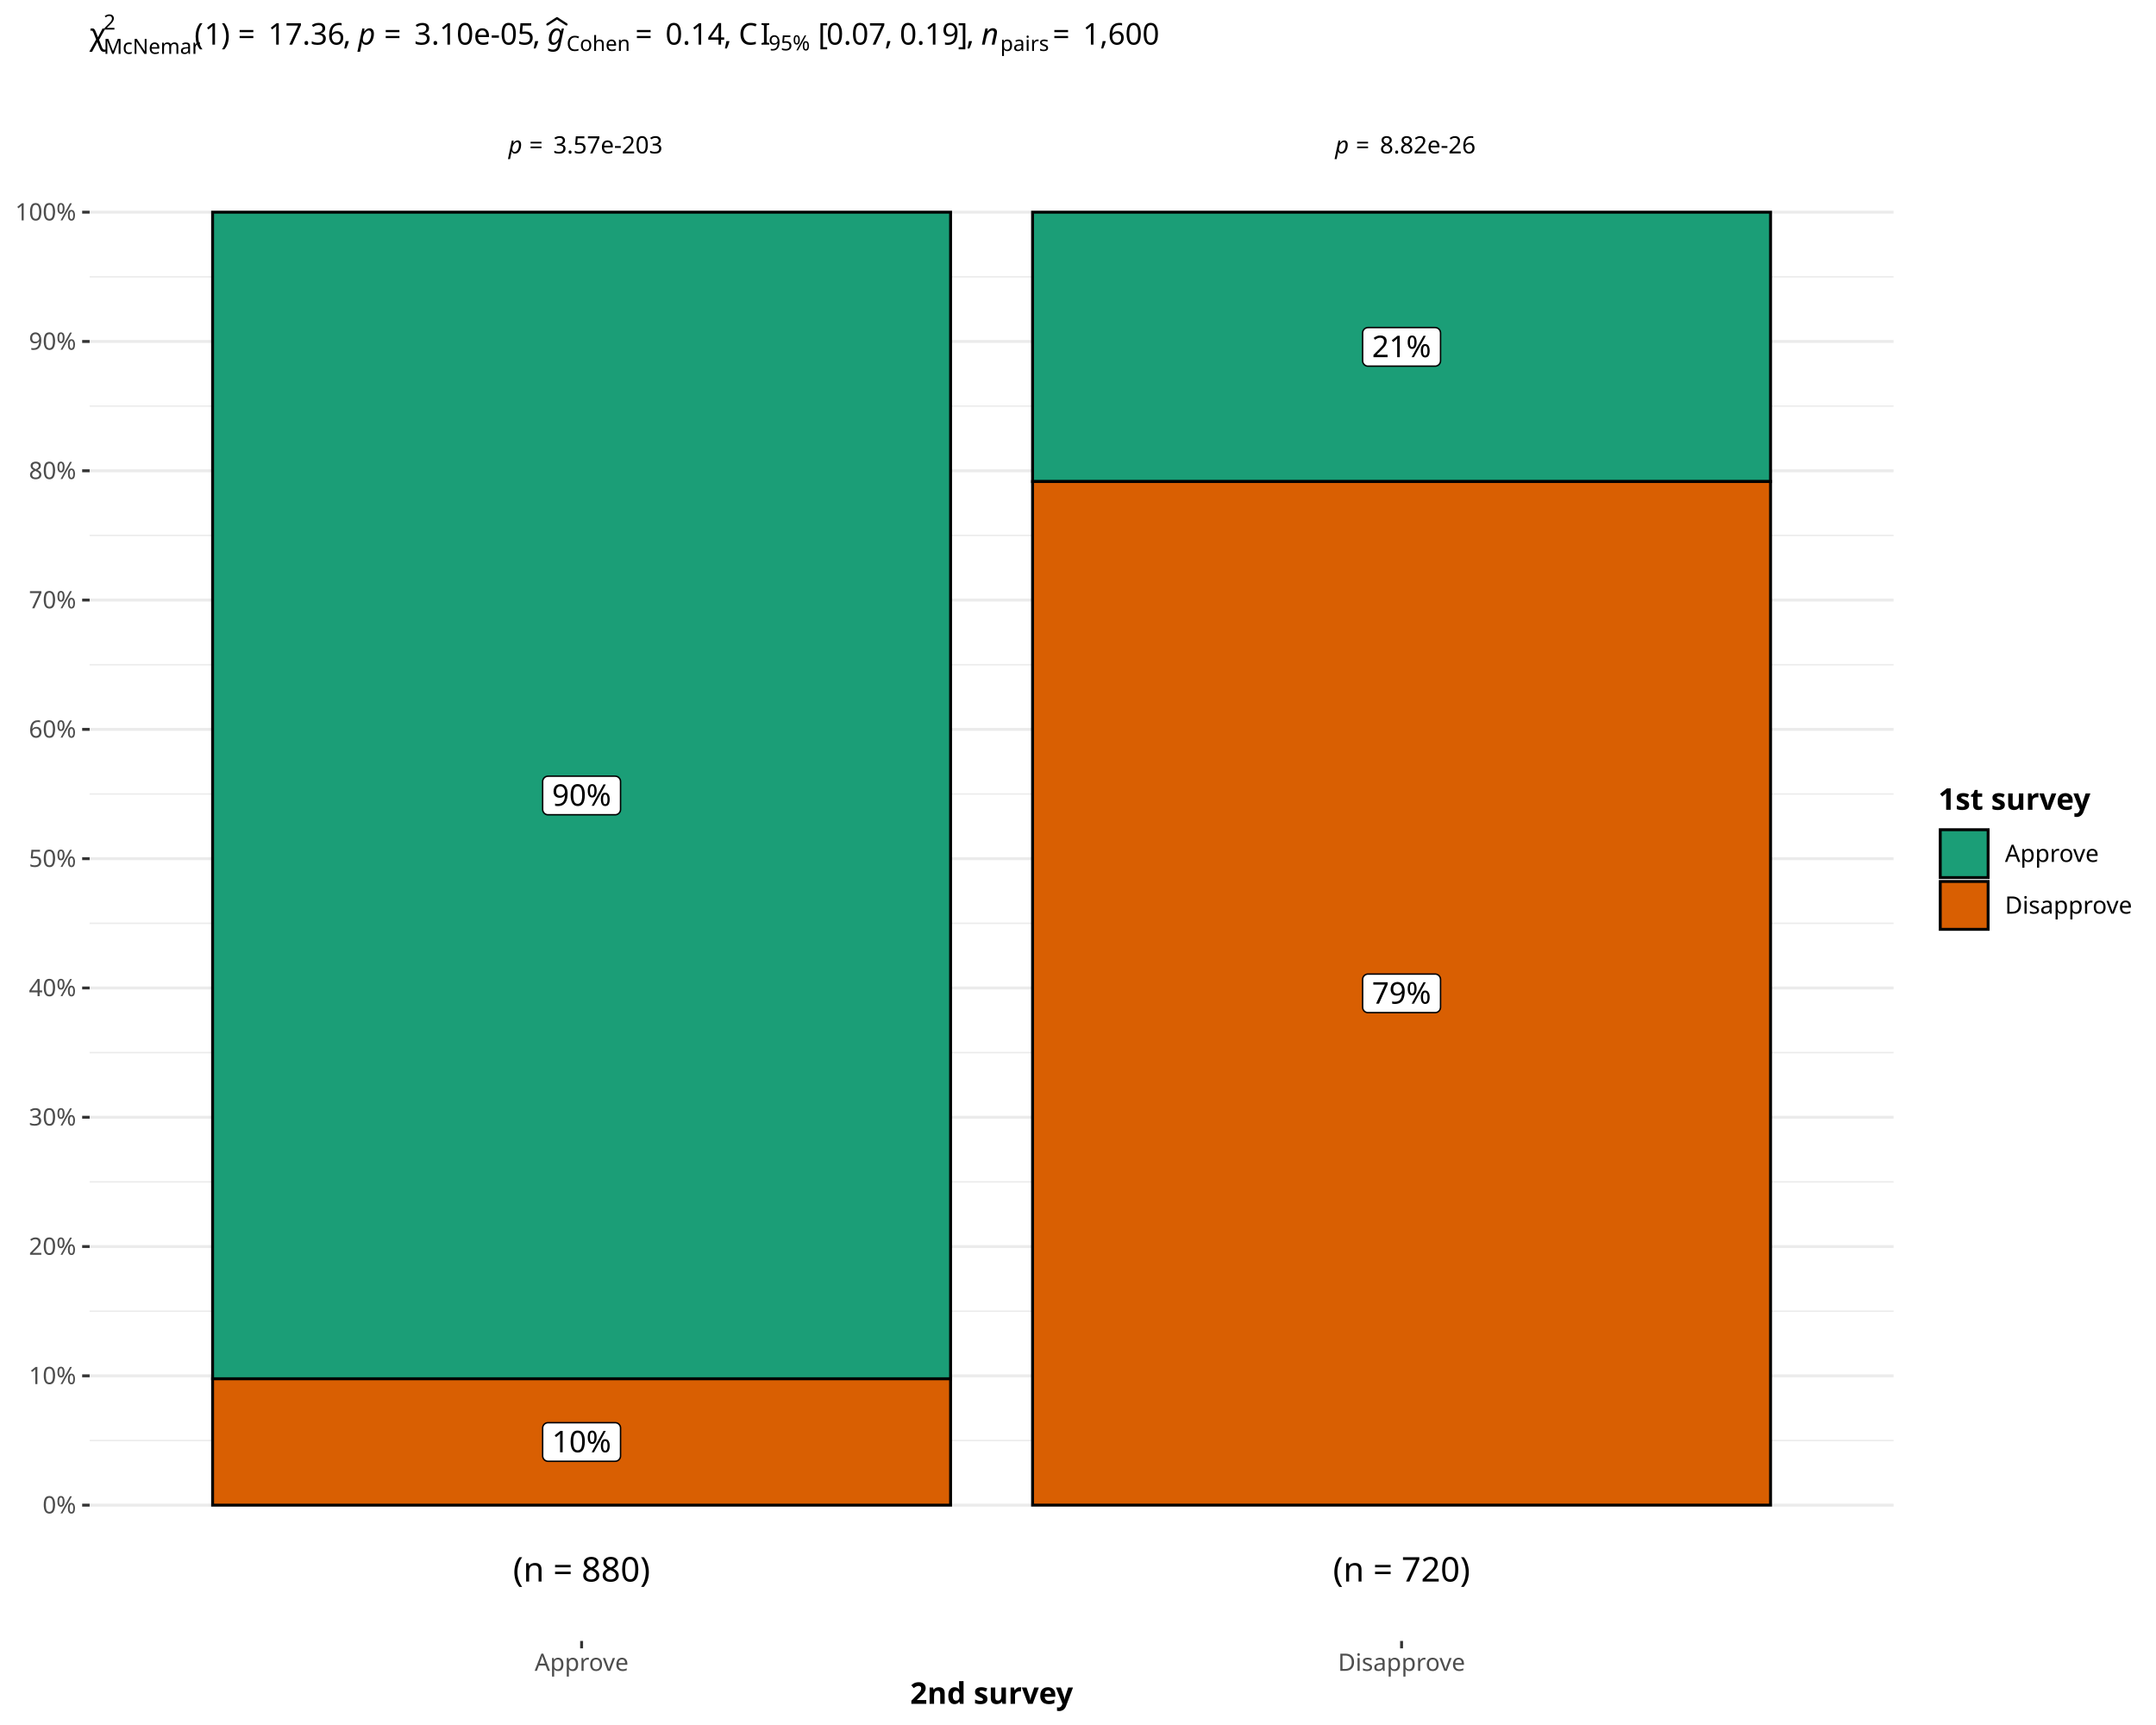
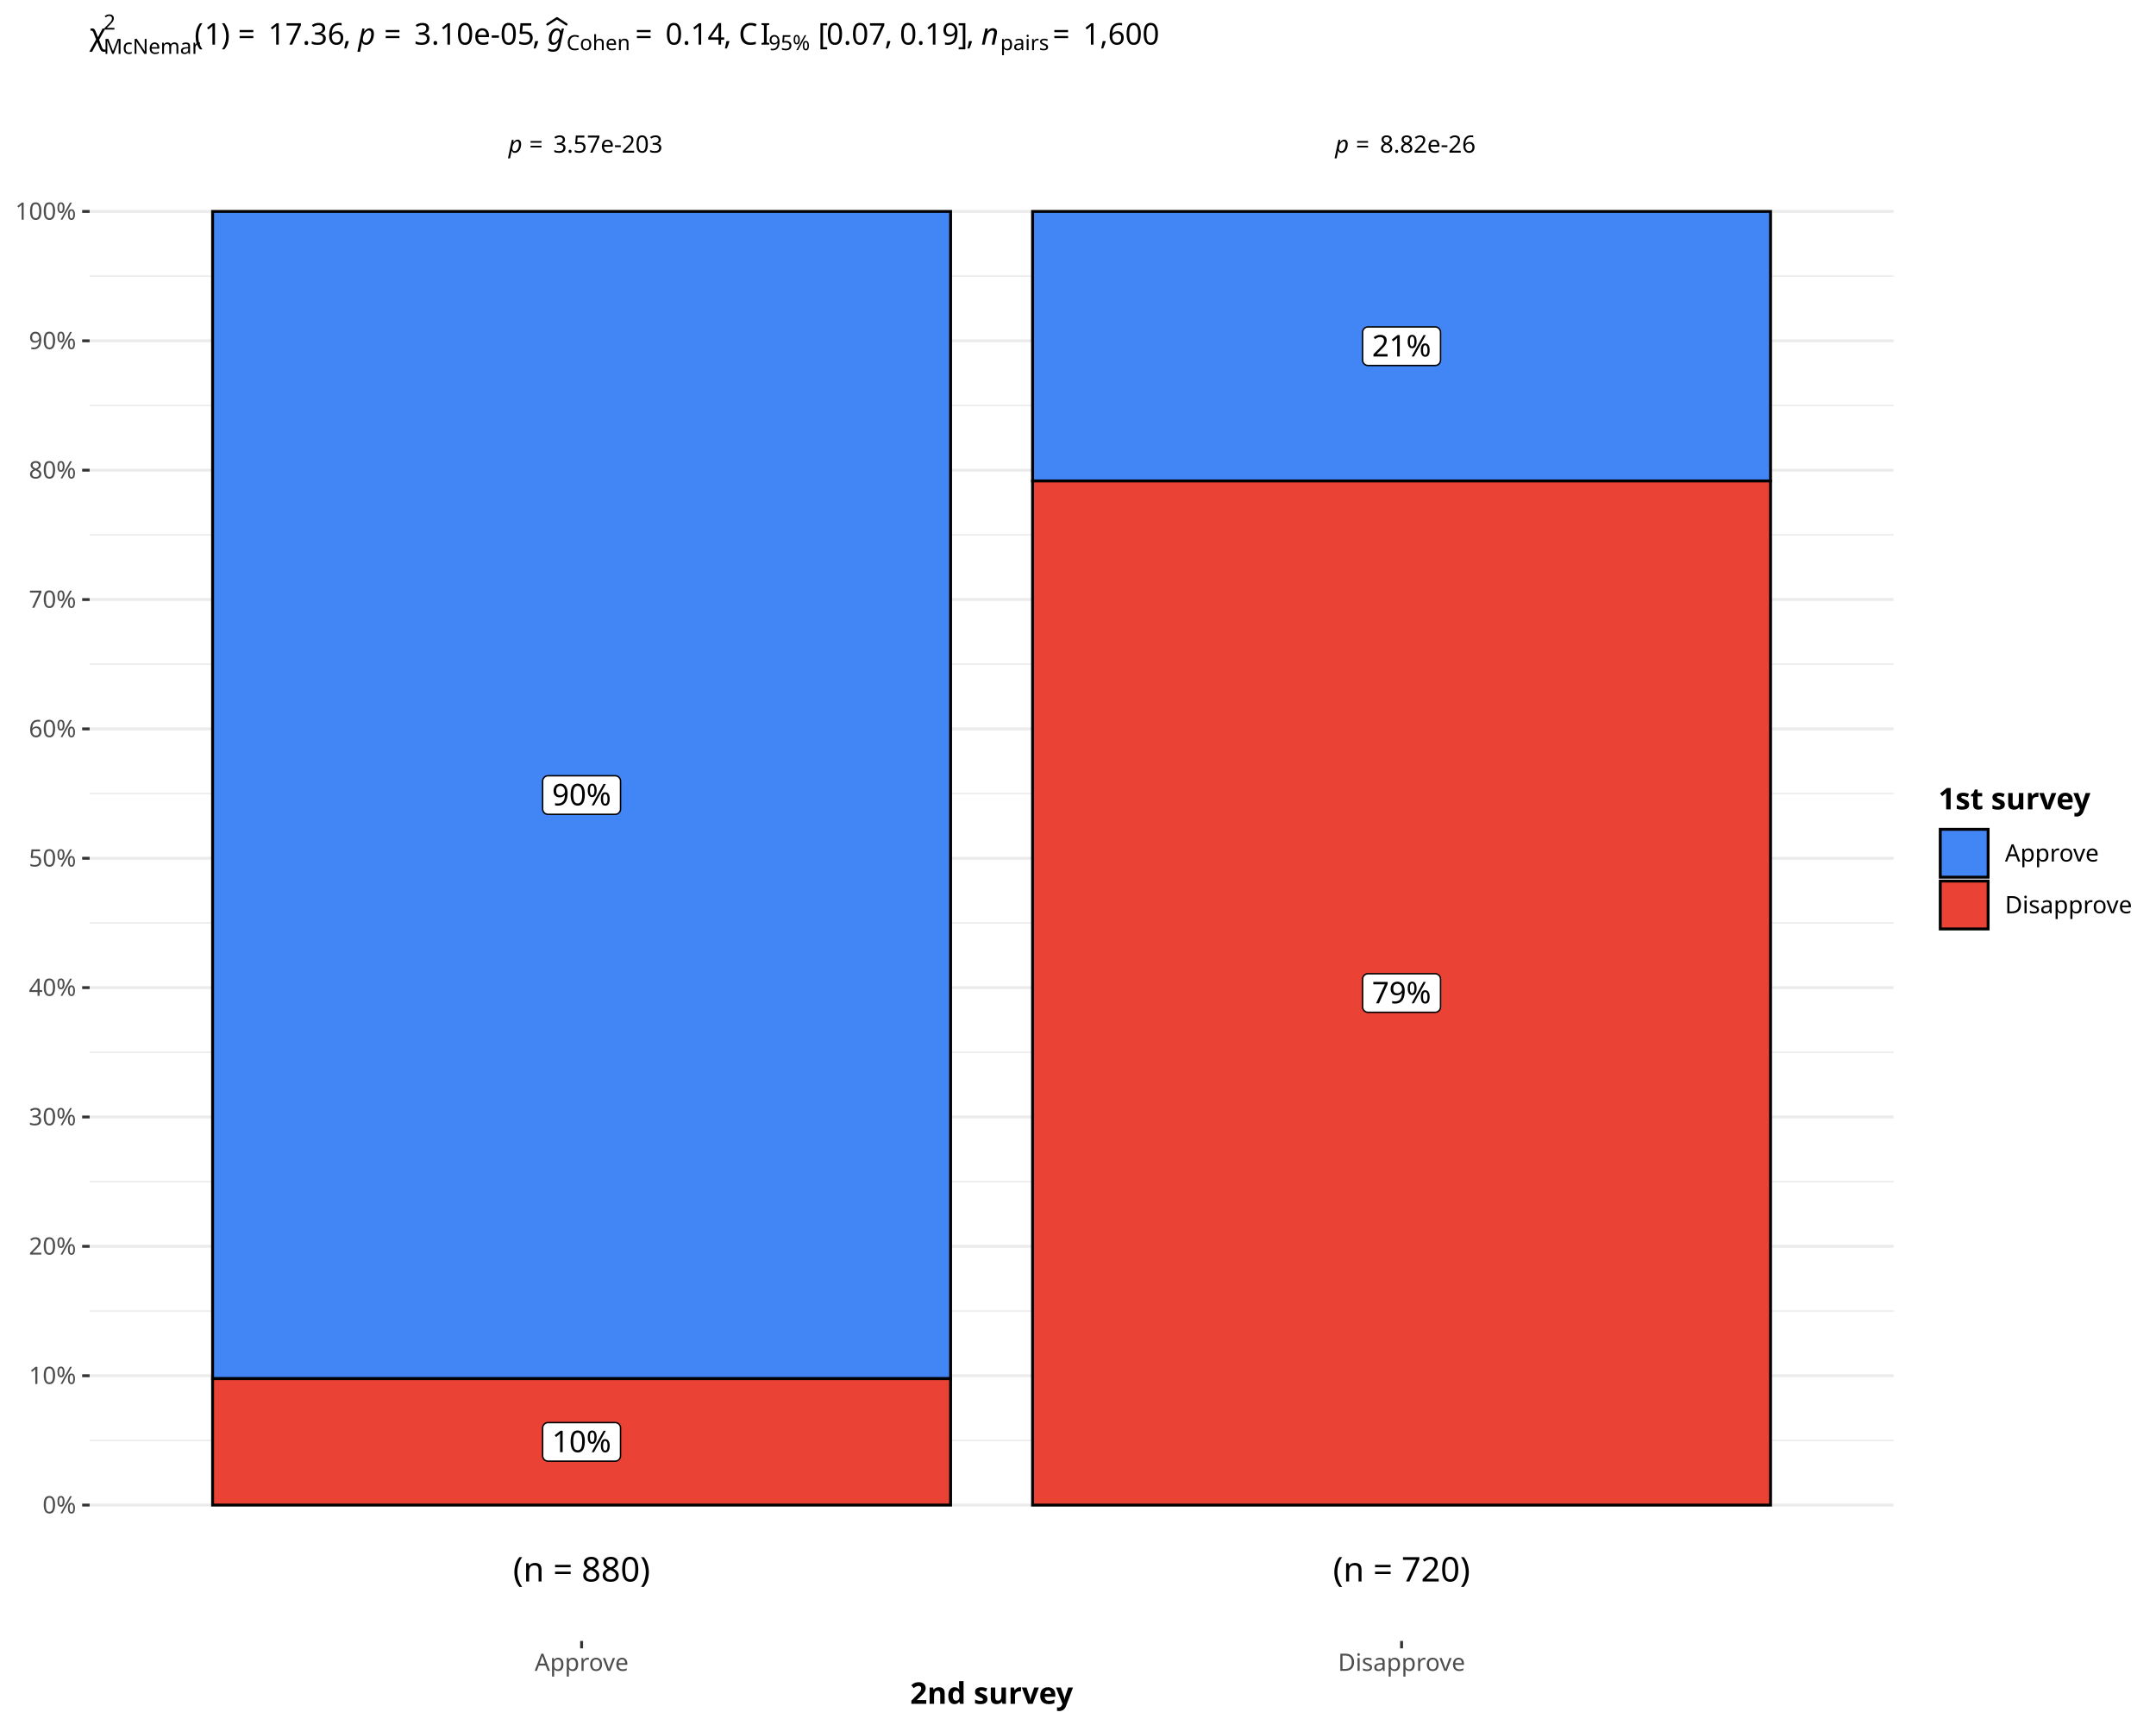
<svg xmlns="http://www.w3.org/2000/svg" class="svglite" data-engine-version="2.0" width="720.00pt" height="576.00pt" viewBox="0 0 720.00 576.00">
  <defs>
    <style type="text/css">
    .svglite line, .svglite polyline, .svglite polygon, .svglite path, .svglite rect, .svglite circle {
      fill: none;
      stroke: #000000;
      stroke-linecap: round;
      stroke-linejoin: round;
      stroke-miterlimit: 10.00;
    }
  </style>
  </defs>
  <rect width="100%" height="100%" style="stroke: none; fill: #FFFFFF;" />
  <defs>
    <clipPath id="cpMC4wMHw3MjAuMDB8MC4wMHw1NzYuMDA=">
      <rect x="0.00" y="0.00" width="720.00" height="576.00" />
    </clipPath>
  </defs>
  <g clip-path="url(#cpMC4wMHw3MjAuMDB8MC4wMHw1NzYuMDA=)">
    <rect x="0.00" y="0.00" width="720.00" height="576.00" style="stroke-width: 0.97; stroke: #FFFFFF; fill: #FFFFFF;" />
  </g>
  <defs>
-     <clipPath id="cpMjkuOTN8NjMyLjM2fDI1LjUyfDU0Ny45Mg==">
-       <rect x="29.93" y="25.52" width="602.43" height="522.40" />
+     <clipPath id="cpMjkuOTN8NjMyLjM2fDI1LjI1fDU0Ny45Mg==">
+       <rect x="29.93" y="25.25" width="602.43" height="522.67" />
    </clipPath>
  </defs>
-   <g clip-path="url(#cpMjkuOTN8NjMyLjM2fDI1LjUyfDU0Ny45Mg==)">
-     <rect x="29.93" y="25.52" width="602.43" height="522.40" style="stroke-width: 0.97; stroke: none; fill: #FFFFFF;" />
-     <polyline points="29.93,481.00 632.36,481.00 " style="stroke-width: 0.48; stroke: #EBEBEB; stroke-linecap: butt;" />
-     <polyline points="29.93,437.83 632.36,437.83 " style="stroke-width: 0.48; stroke: #EBEBEB; stroke-linecap: butt;" />
-     <polyline points="29.93,394.65 632.36,394.65 " style="stroke-width: 0.48; stroke: #EBEBEB; stroke-linecap: butt;" />
-     <polyline points="29.93,351.48 632.36,351.48 " style="stroke-width: 0.48; stroke: #EBEBEB; stroke-linecap: butt;" />
-     <polyline points="29.93,308.31 632.36,308.31 " style="stroke-width: 0.48; stroke: #EBEBEB; stroke-linecap: butt;" />
-     <polyline points="29.93,265.13 632.36,265.13 " style="stroke-width: 0.48; stroke: #EBEBEB; stroke-linecap: butt;" />
-     <polyline points="29.93,221.96 632.36,221.96 " style="stroke-width: 0.48; stroke: #EBEBEB; stroke-linecap: butt;" />
-     <polyline points="29.93,178.78 632.36,178.78 " style="stroke-width: 0.48; stroke: #EBEBEB; stroke-linecap: butt;" />
-     <polyline points="29.93,135.61 632.36,135.61 " style="stroke-width: 0.48; stroke: #EBEBEB; stroke-linecap: butt;" />
-     <polyline points="29.93,92.44 632.36,92.44 " style="stroke-width: 0.48; stroke: #EBEBEB; stroke-linecap: butt;" />
-     <polyline points="29.93,502.59 632.36,502.59 " style="stroke-width: 0.97; stroke: #EBEBEB; stroke-linecap: butt;" />
-     <polyline points="29.93,459.41 632.36,459.41 " style="stroke-width: 0.97; stroke: #EBEBEB; stroke-linecap: butt;" />
-     <polyline points="29.93,416.24 632.36,416.24 " style="stroke-width: 0.97; stroke: #EBEBEB; stroke-linecap: butt;" />
-     <polyline points="29.93,373.07 632.36,373.07 " style="stroke-width: 0.97; stroke: #EBEBEB; stroke-linecap: butt;" />
-     <polyline points="29.93,329.89 632.36,329.89 " style="stroke-width: 0.97; stroke: #EBEBEB; stroke-linecap: butt;" />
-     <polyline points="29.93,286.72 632.36,286.72 " style="stroke-width: 0.97; stroke: #EBEBEB; stroke-linecap: butt;" />
-     <polyline points="29.93,243.54 632.36,243.54 " style="stroke-width: 0.97; stroke: #EBEBEB; stroke-linecap: butt;" />
-     <polyline points="29.93,200.37 632.36,200.37 " style="stroke-width: 0.97; stroke: #EBEBEB; stroke-linecap: butt;" />
-     <polyline points="29.93,157.20 632.36,157.20 " style="stroke-width: 0.97; stroke: #EBEBEB; stroke-linecap: butt;" />
-     <polyline points="29.93,114.02 632.36,114.02 " style="stroke-width: 0.97; stroke: #EBEBEB; stroke-linecap: butt;" />
-     <polyline points="29.93,70.85 632.36,70.85 " style="stroke-width: 0.97; stroke: #EBEBEB; stroke-linecap: butt;" />
-     <rect x="71.00" y="70.85" width="246.45" height="389.55" style="stroke-width: 0.97; stroke-linecap: butt; stroke-linejoin: miter; fill: #1B9E77;" />
-     <rect x="71.00" y="460.40" width="246.45" height="42.19" style="stroke-width: 0.97; stroke-linecap: butt; stroke-linejoin: miter; fill: #D95F02;" />
-     <rect x="344.83" y="70.85" width="246.45" height="89.95" style="stroke-width: 0.97; stroke-linecap: butt; stroke-linejoin: miter; fill: #1B9E77;" />
-     <rect x="344.83" y="160.79" width="246.45" height="341.79" style="stroke-width: 0.97; stroke-linecap: butt; stroke-linejoin: miter; fill: #D95F02;" />
-     <polygon points="183.02,272.06 205.43,272.06 205.36,272.06 205.65,272.05 205.94,271.99 206.21,271.89 206.46,271.74 206.68,271.56 206.87,271.34 207.03,271.10 207.14,270.83 207.21,270.55 207.23,270.26 207.23,270.26 207.23,260.98 207.23,260.98 207.21,260.69 207.14,260.41 207.03,260.14 206.87,259.90 206.68,259.68 206.46,259.50 206.21,259.35 205.94,259.25 205.65,259.19 205.43,259.18 183.02,259.18 183.24,259.19 182.95,259.18 182.66,259.22 182.38,259.30 182.12,259.42 181.88,259.59 181.67,259.79 181.50,260.02 181.36,260.28 181.27,260.55 181.22,260.84 181.22,260.98 181.22,270.26 181.22,270.12 181.22,270.41 181.27,270.69 181.36,270.97 181.50,271.22 181.67,271.46 181.88,271.66 182.12,271.82 182.38,271.95 182.66,272.03 182.95,272.06 " style="stroke-width: 0.48; fill: #FFFFFF;" />
-     <text x="194.23" y="269.06" text-anchor="middle" style="font-size: 10.00px; font-family: sans;" textLength="20.02px" lengthAdjust="spacingAndGlyphs">90%</text>
-     <polygon points="183.02,487.93 205.43,487.93 205.36,487.93 205.65,487.92 205.94,487.86 206.21,487.76 206.46,487.61 206.68,487.43 206.87,487.21 207.03,486.97 207.14,486.70 207.21,486.42 207.23,486.13 207.23,486.13 207.23,476.85 207.23,476.85 207.21,476.56 207.14,476.28 207.03,476.01 206.87,475.77 206.68,475.55 206.46,475.37 206.21,475.22 205.94,475.12 205.65,475.06 205.43,475.05 183.02,475.05 183.24,475.06 182.95,475.05 182.66,475.09 182.38,475.17 182.12,475.29 181.88,475.46 181.67,475.66 181.50,475.89 181.36,476.14 181.27,476.42 181.22,476.71 181.22,476.85 181.22,486.13 181.22,485.99 181.22,486.28 181.27,486.56 181.36,486.84 181.50,487.09 181.67,487.33 181.88,487.53 182.12,487.69 182.38,487.82 182.66,487.90 182.95,487.93 " style="stroke-width: 0.48; fill: #FFFFFF;" />
-     <text x="194.23" y="484.93" text-anchor="middle" style="font-size: 10.00px; font-family: sans;" textLength="20.02px" lengthAdjust="spacingAndGlyphs">10%</text>
-     <polygon points="456.85,122.26 479.27,122.26 479.19,122.26 479.48,122.25 479.77,122.19 480.04,122.09 480.29,121.94 480.51,121.76 480.71,121.54 480.86,121.30 480.97,121.03 481.04,120.75 481.07,120.46 481.07,120.46 481.07,111.18 481.07,111.18 481.04,110.89 480.97,110.61 480.86,110.34 480.71,110.10 480.51,109.88 480.29,109.70 480.04,109.55 479.77,109.45 479.48,109.39 479.27,109.38 456.85,109.38 457.07,109.39 456.78,109.38 456.49,109.42 456.21,109.50 455.95,109.62 455.71,109.79 455.50,109.99 455.33,110.22 455.19,110.47 455.10,110.75 455.06,111.04 455.05,111.18 455.05,120.46 455.06,120.32 455.06,120.61 455.10,120.89 455.19,121.17 455.33,121.42 455.50,121.66 455.71,121.86 455.95,122.02 456.21,122.15 456.49,122.23 456.78,122.26 " style="stroke-width: 0.48; fill: #FFFFFF;" />
-     <text x="468.06" y="119.26" text-anchor="middle" style="font-size: 10.00px; font-family: sans;" textLength="20.02px" lengthAdjust="spacingAndGlyphs">21%</text>
-     <polygon points="456.85,338.13 479.27,338.13 479.19,338.13 479.48,338.12 479.77,338.06 480.04,337.96 480.29,337.81 480.51,337.63 480.71,337.41 480.86,337.17 480.97,336.90 481.04,336.62 481.07,336.33 481.07,336.33 481.07,327.05 481.07,327.05 481.04,326.76 480.97,326.48 480.86,326.21 480.71,325.97 480.51,325.75 480.29,325.57 480.04,325.42 479.77,325.32 479.48,325.26 479.27,325.25 456.85,325.25 457.07,325.26 456.78,325.25 456.49,325.29 456.21,325.37 455.95,325.49 455.71,325.66 455.50,325.86 455.33,326.09 455.19,326.34 455.10,326.62 455.06,326.91 455.05,327.05 455.05,336.33 455.06,336.19 455.06,336.48 455.10,336.76 455.19,337.04 455.33,337.29 455.50,337.53 455.71,337.73 455.95,337.89 456.21,338.01 456.49,338.10 456.78,338.13 " style="stroke-width: 0.48; fill: #FFFFFF;" />
-     <text x="468.06" y="335.13" text-anchor="middle" style="font-size: 10.00px; font-family: sans;" textLength="20.02px" lengthAdjust="spacingAndGlyphs">79%</text>
-     <text x="443.86" y="51.22" style="font-size: 7.97px; font-family: sans;" textLength="1.99px" lengthAdjust="spacingAndGlyphs"> </text>
-     <text x="445.86" y="51.22" style="font-size: 7.97px; font-style: italic; font-family: sans;" textLength="4.43px" lengthAdjust="spacingAndGlyphs">p</text>
-     <text x="452.77" y="51.22" style="font-size: 7.97px; font-family: sans;" textLength="6.19px" lengthAdjust="spacingAndGlyphs">=</text>
-     <text x="460.80" y="51.22" style="font-size: 7.97px; font-family: sans;" textLength="31.45px" lengthAdjust="spacingAndGlyphs">8.82e-26</text>
-     <text x="167.81" y="51.22" style="font-size: 7.97px; font-family: sans;" textLength="1.99px" lengthAdjust="spacingAndGlyphs"> </text>
-     <text x="169.81" y="51.22" style="font-size: 7.97px; font-style: italic; font-family: sans;" textLength="4.43px" lengthAdjust="spacingAndGlyphs">p</text>
-     <text x="176.73" y="51.22" style="font-size: 7.97px; font-family: sans;" textLength="6.19px" lengthAdjust="spacingAndGlyphs">=</text>
-     <text x="184.75" y="51.22" style="font-size: 7.97px; font-family: sans;" textLength="35.88px" lengthAdjust="spacingAndGlyphs">3.57e-203</text>
-     <text x="468.06" y="528.09" text-anchor="middle" style="font-size: 11.38px; font-family: sans;" textLength="45.87px" lengthAdjust="spacingAndGlyphs">(n = 720)</text>
-     <text x="194.23" y="528.09" text-anchor="middle" style="font-size: 11.38px; font-family: sans;" textLength="45.87px" lengthAdjust="spacingAndGlyphs">(n = 880)</text>
+   <g clip-path="url(#cpMjkuOTN8NjMyLjM2fDI1LjI1fDU0Ny45Mg==)">
+     <rect x="29.93" y="25.25" width="602.43" height="522.67" style="stroke-width: 0.97; stroke: none; fill: #FFFFFF;" />
+     <polyline points="29.93,480.97 632.36,480.97 " style="stroke-width: 0.48; stroke: #EBEBEB; stroke-linecap: butt;" />
+     <polyline points="29.93,437.77 632.36,437.77 " style="stroke-width: 0.48; stroke: #EBEBEB; stroke-linecap: butt;" />
+     <polyline points="29.93,394.58 632.36,394.58 " style="stroke-width: 0.48; stroke: #EBEBEB; stroke-linecap: butt;" />
+     <polyline points="29.93,351.38 632.36,351.38 " style="stroke-width: 0.48; stroke: #EBEBEB; stroke-linecap: butt;" />
+     <polyline points="29.93,308.18 632.36,308.18 " style="stroke-width: 0.48; stroke: #EBEBEB; stroke-linecap: butt;" />
+     <polyline points="29.93,264.99 632.36,264.99 " style="stroke-width: 0.48; stroke: #EBEBEB; stroke-linecap: butt;" />
+     <polyline points="29.93,221.79 632.36,221.79 " style="stroke-width: 0.48; stroke: #EBEBEB; stroke-linecap: butt;" />
+     <polyline points="29.93,178.60 632.36,178.60 " style="stroke-width: 0.48; stroke: #EBEBEB; stroke-linecap: butt;" />
+     <polyline points="29.93,135.40 632.36,135.40 " style="stroke-width: 0.48; stroke: #EBEBEB; stroke-linecap: butt;" />
+     <polyline points="29.93,92.21 632.36,92.21 " style="stroke-width: 0.48; stroke: #EBEBEB; stroke-linecap: butt;" />
+     <polyline points="29.93,502.56 632.36,502.56 " style="stroke-width: 0.97; stroke: #EBEBEB; stroke-linecap: butt;" />
+     <polyline points="29.93,459.37 632.36,459.37 " style="stroke-width: 0.97; stroke: #EBEBEB; stroke-linecap: butt;" />
+     <polyline points="29.93,416.17 632.36,416.17 " style="stroke-width: 0.97; stroke: #EBEBEB; stroke-linecap: butt;" />
+     <polyline points="29.93,372.98 632.36,372.98 " style="stroke-width: 0.97; stroke: #EBEBEB; stroke-linecap: butt;" />
+     <polyline points="29.93,329.78 632.36,329.78 " style="stroke-width: 0.97; stroke: #EBEBEB; stroke-linecap: butt;" />
+     <polyline points="29.93,286.59 632.36,286.59 " style="stroke-width: 0.97; stroke: #EBEBEB; stroke-linecap: butt;" />
+     <polyline points="29.93,243.39 632.36,243.39 " style="stroke-width: 0.97; stroke: #EBEBEB; stroke-linecap: butt;" />
+     <polyline points="29.93,200.20 632.36,200.20 " style="stroke-width: 0.97; stroke: #EBEBEB; stroke-linecap: butt;" />
+     <polyline points="29.93,157.00 632.36,157.00 " style="stroke-width: 0.97; stroke: #EBEBEB; stroke-linecap: butt;" />
+     <polyline points="29.93,113.80 632.36,113.80 " style="stroke-width: 0.97; stroke: #EBEBEB; stroke-linecap: butt;" />
+     <polyline points="29.93,70.61 632.36,70.61 " style="stroke-width: 0.97; stroke: #EBEBEB; stroke-linecap: butt;" />
+     <rect x="71.00" y="70.61" width="246.45" height="389.74" style="stroke-width: 0.97; stroke-linecap: butt; stroke-linejoin: miter; fill: #4285F4;" />
+     <rect x="71.00" y="460.35" width="246.45" height="42.21" style="stroke-width: 0.97; stroke-linecap: butt; stroke-linejoin: miter; fill: #EA4335;" />
+     <rect x="344.83" y="70.61" width="246.45" height="89.99" style="stroke-width: 0.97; stroke-linecap: butt; stroke-linejoin: miter; fill: #4285F4;" />
+     <rect x="344.83" y="160.60" width="246.45" height="341.97" style="stroke-width: 0.97; stroke-linecap: butt; stroke-linejoin: miter; fill: #EA4335;" />
+     <polygon points="183.02,271.92 205.43,271.92 205.36,271.92 205.65,271.91 205.94,271.85 206.21,271.75 206.46,271.60 206.68,271.42 206.87,271.20 207.03,270.96 207.14,270.69 207.21,270.41 207.23,270.12 207.23,270.12 207.23,260.84 207.23,260.84 207.21,260.55 207.14,260.27 207.03,260.00 206.87,259.76 206.68,259.54 206.46,259.36 206.21,259.21 205.94,259.11 205.65,259.05 205.43,259.04 183.02,259.04 183.24,259.05 182.95,259.04 182.66,259.07 182.38,259.16 182.12,259.28 181.88,259.44 181.67,259.64 181.50,259.88 181.36,260.13 181.27,260.41 181.22,260.69 181.22,260.84 181.22,270.12 181.22,269.98 181.22,270.27 181.27,270.55 181.36,270.83 181.50,271.08 181.67,271.31 181.88,271.51 182.12,271.68 182.38,271.80 182.66,271.88 182.95,271.92 " style="stroke-width: 0.48; fill: #FFFFFF;" />
+     <text x="194.23" y="268.92" text-anchor="middle" style="font-size: 10.00px; font-family: sans;" textLength="20.02px" lengthAdjust="spacingAndGlyphs">90%</text>
+     <polygon points="183.02,487.90 205.43,487.90 205.36,487.90 205.65,487.89 205.94,487.83 206.21,487.73 206.46,487.58 206.68,487.40 206.87,487.18 207.03,486.94 207.14,486.67 207.21,486.39 207.23,486.10 207.23,486.10 207.23,476.82 207.23,476.82 207.21,476.53 207.14,476.25 207.03,475.98 206.87,475.74 206.68,475.52 206.46,475.34 206.21,475.19 205.94,475.09 205.65,475.03 205.43,475.02 183.02,475.02 183.24,475.03 182.95,475.02 182.66,475.05 182.38,475.13 182.12,475.26 181.88,475.42 181.67,475.62 181.50,475.85 181.36,476.11 181.27,476.39 181.22,476.67 181.22,476.82 181.22,486.10 181.22,485.95 181.22,486.24 181.27,486.53 181.36,486.80 181.50,487.06 181.67,487.29 181.88,487.49 182.12,487.66 182.38,487.78 182.66,487.86 182.95,487.90 " style="stroke-width: 0.48; fill: #FFFFFF;" />
+     <text x="194.23" y="484.90" text-anchor="middle" style="font-size: 10.00px; font-family: sans;" textLength="20.02px" lengthAdjust="spacingAndGlyphs">10%</text>
+     <polygon points="456.85,122.04 479.27,122.04 479.19,122.04 479.48,122.03 479.77,121.97 480.04,121.87 480.29,121.73 480.51,121.54 480.71,121.33 480.86,121.08 480.97,120.81 481.04,120.53 481.07,120.24 481.07,120.24 481.07,110.96 481.07,110.96 481.04,110.67 480.97,110.39 480.86,110.13 480.71,109.88 480.51,109.66 480.29,109.48 480.04,109.34 479.77,109.23 479.48,109.18 479.27,109.16 456.85,109.16 457.07,109.18 456.78,109.16 456.49,109.20 456.21,109.28 455.95,109.40 455.71,109.57 455.50,109.77 455.33,110.00 455.19,110.26 455.10,110.53 455.06,110.82 455.05,110.96 455.05,120.24 455.06,120.10 455.06,120.39 455.10,120.68 455.19,120.95 455.33,121.21 455.50,121.44 455.71,121.64 455.95,121.80 456.21,121.93 456.49,122.01 456.78,122.04 " style="stroke-width: 0.48; fill: #FFFFFF;" />
+     <text x="468.06" y="119.04" text-anchor="middle" style="font-size: 10.00px; font-family: sans;" textLength="20.02px" lengthAdjust="spacingAndGlyphs">21%</text>
+     <polygon points="456.85,338.02 479.27,338.02 479.19,338.02 479.48,338.01 479.77,337.95 480.04,337.85 480.29,337.70 480.51,337.52 480.71,337.30 480.86,337.06 480.97,336.79 481.04,336.51 481.07,336.22 481.07,336.22 481.07,326.94 481.07,326.94 481.04,326.65 480.97,326.37 480.86,326.10 480.71,325.86 480.51,325.64 480.29,325.46 480.04,325.31 479.77,325.21 479.48,325.15 479.27,325.14 456.85,325.14 457.07,325.15 456.78,325.14 456.49,325.18 456.21,325.26 455.95,325.38 455.71,325.55 455.50,325.75 455.33,325.98 455.19,326.24 455.10,326.51 455.06,326.80 455.05,326.94 455.05,336.22 455.06,336.08 455.06,336.37 455.10,336.65 455.19,336.93 455.33,337.18 455.50,337.42 455.71,337.62 455.95,337.78 456.21,337.91 456.49,337.99 456.78,338.02 " style="stroke-width: 0.48; fill: #FFFFFF;" />
+     <text x="468.06" y="335.02" text-anchor="middle" style="font-size: 10.00px; font-family: sans;" textLength="20.02px" lengthAdjust="spacingAndGlyphs">79%</text>
+     <text x="443.86" y="50.97" style="font-size: 7.97px; font-family: sans;" textLength="1.99px" lengthAdjust="spacingAndGlyphs"> </text>
+     <text x="445.86" y="50.97" style="font-size: 7.97px; font-style: italic; font-family: sans;" textLength="4.43px" lengthAdjust="spacingAndGlyphs">p</text>
+     <text x="452.77" y="50.97" style="font-size: 7.97px; font-family: sans;" textLength="6.19px" lengthAdjust="spacingAndGlyphs">=</text>
+     <text x="460.80" y="50.97" style="font-size: 7.97px; font-family: sans;" textLength="31.45px" lengthAdjust="spacingAndGlyphs">8.82e-26</text>
+     <text x="167.81" y="50.97" style="font-size: 7.97px; font-family: sans;" textLength="1.99px" lengthAdjust="spacingAndGlyphs"> </text>
+     <text x="169.81" y="50.97" style="font-size: 7.97px; font-style: italic; font-family: sans;" textLength="4.43px" lengthAdjust="spacingAndGlyphs">p</text>
+     <text x="176.73" y="50.97" style="font-size: 7.97px; font-family: sans;" textLength="6.19px" lengthAdjust="spacingAndGlyphs">=</text>
+     <text x="184.75" y="50.97" style="font-size: 7.97px; font-family: sans;" textLength="35.88px" lengthAdjust="spacingAndGlyphs">3.57e-203</text>
+     <text x="468.06" y="528.08" text-anchor="middle" style="font-size: 11.38px; font-family: sans;" textLength="45.87px" lengthAdjust="spacingAndGlyphs">(n = 720)</text>
+     <text x="194.23" y="528.08" text-anchor="middle" style="font-size: 11.38px; font-family: sans;" textLength="45.87px" lengthAdjust="spacingAndGlyphs">(n = 880)</text>
  </g>
  <g clip-path="url(#cpMC4wMHw3MjAuMDB8MC4wMHw1NzYuMDA=)">
-     <text x="25.44" y="505.34" text-anchor="end" style="font-size: 8.00px; fill: #4D4D4D; font-family: sans;" textLength="11.56px" lengthAdjust="spacingAndGlyphs">0%</text>
-     <text x="25.44" y="462.17" text-anchor="end" style="font-size: 8.00px; fill: #4D4D4D; font-family: sans;" textLength="16.01px" lengthAdjust="spacingAndGlyphs">10%</text>
-     <text x="25.44" y="418.99" text-anchor="end" style="font-size: 8.00px; fill: #4D4D4D; font-family: sans;" textLength="16.01px" lengthAdjust="spacingAndGlyphs">20%</text>
-     <text x="25.44" y="375.82" text-anchor="end" style="font-size: 8.00px; fill: #4D4D4D; font-family: sans;" textLength="16.01px" lengthAdjust="spacingAndGlyphs">30%</text>
-     <text x="25.44" y="332.64" text-anchor="end" style="font-size: 8.00px; fill: #4D4D4D; font-family: sans;" textLength="16.01px" lengthAdjust="spacingAndGlyphs">40%</text>
-     <text x="25.44" y="289.47" text-anchor="end" style="font-size: 8.00px; fill: #4D4D4D; font-family: sans;" textLength="16.01px" lengthAdjust="spacingAndGlyphs">50%</text>
-     <text x="25.44" y="246.30" text-anchor="end" style="font-size: 8.00px; fill: #4D4D4D; font-family: sans;" textLength="16.01px" lengthAdjust="spacingAndGlyphs">60%</text>
-     <text x="25.44" y="203.12" text-anchor="end" style="font-size: 8.00px; fill: #4D4D4D; font-family: sans;" textLength="16.01px" lengthAdjust="spacingAndGlyphs">70%</text>
-     <text x="25.44" y="159.95" text-anchor="end" style="font-size: 8.00px; fill: #4D4D4D; font-family: sans;" textLength="16.01px" lengthAdjust="spacingAndGlyphs">80%</text>
-     <text x="25.44" y="116.78" text-anchor="end" style="font-size: 8.00px; fill: #4D4D4D; font-family: sans;" textLength="16.01px" lengthAdjust="spacingAndGlyphs">90%</text>
-     <text x="25.44" y="73.60" text-anchor="end" style="font-size: 8.00px; fill: #4D4D4D; font-family: sans;" textLength="20.46px" lengthAdjust="spacingAndGlyphs">100%</text>
-     <polyline points="27.44,502.59 29.93,502.59 " style="stroke-width: 0.97; stroke: #333333; stroke-linecap: butt;" />
-     <polyline points="27.44,459.41 29.93,459.41 " style="stroke-width: 0.97; stroke: #333333; stroke-linecap: butt;" />
-     <polyline points="27.44,416.24 29.93,416.24 " style="stroke-width: 0.97; stroke: #333333; stroke-linecap: butt;" />
-     <polyline points="27.44,373.07 29.93,373.07 " style="stroke-width: 0.97; stroke: #333333; stroke-linecap: butt;" />
-     <polyline points="27.44,329.89 29.93,329.89 " style="stroke-width: 0.97; stroke: #333333; stroke-linecap: butt;" />
-     <polyline points="27.44,286.72 29.93,286.72 " style="stroke-width: 0.97; stroke: #333333; stroke-linecap: butt;" />
-     <polyline points="27.44,243.54 29.93,243.54 " style="stroke-width: 0.97; stroke: #333333; stroke-linecap: butt;" />
-     <polyline points="27.44,200.37 29.93,200.37 " style="stroke-width: 0.97; stroke: #333333; stroke-linecap: butt;" />
-     <polyline points="27.44,157.20 29.93,157.20 " style="stroke-width: 0.97; stroke: #333333; stroke-linecap: butt;" />
-     <polyline points="27.44,114.02 29.93,114.02 " style="stroke-width: 0.97; stroke: #333333; stroke-linecap: butt;" />
-     <polyline points="27.44,70.85 29.93,70.85 " style="stroke-width: 0.97; stroke: #333333; stroke-linecap: butt;" />
+     <text x="25.44" y="505.32" text-anchor="end" style="font-size: 8.00px; fill: #4D4D4D; font-family: sans;" textLength="11.56px" lengthAdjust="spacingAndGlyphs">0%</text>
+     <text x="25.44" y="462.12" text-anchor="end" style="font-size: 8.00px; fill: #4D4D4D; font-family: sans;" textLength="16.01px" lengthAdjust="spacingAndGlyphs">10%</text>
+     <text x="25.44" y="418.93" text-anchor="end" style="font-size: 8.00px; fill: #4D4D4D; font-family: sans;" textLength="16.01px" lengthAdjust="spacingAndGlyphs">20%</text>
+     <text x="25.44" y="375.73" text-anchor="end" style="font-size: 8.00px; fill: #4D4D4D; font-family: sans;" textLength="16.01px" lengthAdjust="spacingAndGlyphs">30%</text>
+     <text x="25.44" y="332.53" text-anchor="end" style="font-size: 8.00px; fill: #4D4D4D; font-family: sans;" textLength="16.01px" lengthAdjust="spacingAndGlyphs">40%</text>
+     <text x="25.44" y="289.34" text-anchor="end" style="font-size: 8.00px; fill: #4D4D4D; font-family: sans;" textLength="16.01px" lengthAdjust="spacingAndGlyphs">50%</text>
+     <text x="25.44" y="246.14" text-anchor="end" style="font-size: 8.00px; fill: #4D4D4D; font-family: sans;" textLength="16.01px" lengthAdjust="spacingAndGlyphs">60%</text>
+     <text x="25.44" y="202.95" text-anchor="end" style="font-size: 8.00px; fill: #4D4D4D; font-family: sans;" textLength="16.01px" lengthAdjust="spacingAndGlyphs">70%</text>
+     <text x="25.44" y="159.75" text-anchor="end" style="font-size: 8.00px; fill: #4D4D4D; font-family: sans;" textLength="16.01px" lengthAdjust="spacingAndGlyphs">80%</text>
+     <text x="25.44" y="116.56" text-anchor="end" style="font-size: 8.00px; fill: #4D4D4D; font-family: sans;" textLength="16.01px" lengthAdjust="spacingAndGlyphs">90%</text>
+     <text x="25.44" y="73.36" text-anchor="end" style="font-size: 8.00px; fill: #4D4D4D; font-family: sans;" textLength="20.46px" lengthAdjust="spacingAndGlyphs">100%</text>
+     <polyline points="27.44,502.56 29.93,502.56 " style="stroke-width: 0.97; stroke: #333333; stroke-linecap: butt;" />
+     <polyline points="27.44,459.37 29.93,459.37 " style="stroke-width: 0.97; stroke: #333333; stroke-linecap: butt;" />
+     <polyline points="27.44,416.17 29.93,416.17 " style="stroke-width: 0.97; stroke: #333333; stroke-linecap: butt;" />
+     <polyline points="27.44,372.98 29.93,372.98 " style="stroke-width: 0.97; stroke: #333333; stroke-linecap: butt;" />
+     <polyline points="27.44,329.78 29.93,329.78 " style="stroke-width: 0.97; stroke: #333333; stroke-linecap: butt;" />
+     <polyline points="27.44,286.59 29.93,286.59 " style="stroke-width: 0.97; stroke: #333333; stroke-linecap: butt;" />
+     <polyline points="27.44,243.39 29.93,243.39 " style="stroke-width: 0.97; stroke: #333333; stroke-linecap: butt;" />
+     <polyline points="27.44,200.20 29.93,200.20 " style="stroke-width: 0.97; stroke: #333333; stroke-linecap: butt;" />
+     <polyline points="27.44,157.00 29.93,157.00 " style="stroke-width: 0.97; stroke: #333333; stroke-linecap: butt;" />
+     <polyline points="27.44,113.80 29.93,113.80 " style="stroke-width: 0.97; stroke: #333333; stroke-linecap: butt;" />
+     <polyline points="27.44,70.61 29.93,70.61 " style="stroke-width: 0.97; stroke: #333333; stroke-linecap: butt;" />
    <polyline points="194.23,550.41 194.23,547.92 " style="stroke-width: 0.97; stroke: #333333; stroke-linecap: butt;" />
    <polyline points="468.06,550.41 468.06,547.92 " style="stroke-width: 0.97; stroke: #333333; stroke-linecap: butt;" />
    <text x="194.23" y="557.91" text-anchor="middle" style="font-size: 8.00px; fill: #4D4D4D; font-family: sans;" textLength="29.80px" lengthAdjust="spacingAndGlyphs">Approve</text>
    <text x="468.06" y="557.91" text-anchor="middle" style="font-size: 8.00px; fill: #4D4D4D; font-family: sans;" textLength="40.47px" lengthAdjust="spacingAndGlyphs">Disapprove</text>
    <text x="331.14" y="568.94" text-anchor="middle" style="font-size: 10.00px; font-weight: bold; font-family: sans;" textLength="48.93px" lengthAdjust="spacingAndGlyphs">2nd survey</text>
-     <rect x="642.32" y="257.49" width="72.70" height="58.46" style="stroke-width: 0.97; stroke: none; fill: #FFFFFF;" />
-     <text x="647.30" y="270.39" style="font-size: 10.00px; font-weight: bold; font-family: sans;" textLength="45.59px" lengthAdjust="spacingAndGlyphs">1st survey</text>
-     <rect x="647.30" y="276.41" width="17.28" height="17.28" style="stroke-width: 0.97; stroke: none; fill: #FFFFFF;" />
-     <rect x="647.95" y="277.05" width="15.99" height="15.99" style="stroke-width: 0.97; stroke-linecap: butt; stroke-linejoin: miter; fill: #1B9E77;" />
-     <rect x="647.30" y="293.69" width="17.28" height="17.28" style="stroke-width: 0.97; stroke: none; fill: #FFFFFF;" />
-     <rect x="647.95" y="294.33" width="15.99" height="15.99" style="stroke-width: 0.97; stroke-linecap: butt; stroke-linejoin: miter; fill: #D95F02;" />
-     <text x="669.56" y="287.80" style="font-size: 8.00px; font-family: sans;" textLength="29.80px" lengthAdjust="spacingAndGlyphs">Approve</text>
-     <text x="669.56" y="305.08" style="font-size: 8.00px; font-family: sans;" textLength="40.47px" lengthAdjust="spacingAndGlyphs">Disapprove</text>
+     <rect x="642.32" y="257.36" width="72.70" height="58.46" style="stroke-width: 0.97; stroke: none; fill: #FFFFFF;" />
+     <text x="647.30" y="270.26" style="font-size: 10.00px; font-weight: bold; font-family: sans;" textLength="45.59px" lengthAdjust="spacingAndGlyphs">1st survey</text>
+     <rect x="647.30" y="276.28" width="17.28" height="17.28" style="stroke-width: 0.97; stroke: none; fill: #FFFFFF;" />
+     <rect x="647.95" y="276.92" width="15.99" height="15.99" style="stroke-width: 0.97; stroke-linecap: butt; stroke-linejoin: miter; fill: #4285F4;" />
+     <rect x="647.30" y="293.56" width="17.28" height="17.28" style="stroke-width: 0.97; stroke: none; fill: #FFFFFF;" />
+     <rect x="647.95" y="294.20" width="15.99" height="15.99" style="stroke-width: 0.97; stroke-linecap: butt; stroke-linejoin: miter; fill: #EA4335;" />
+     <text x="669.56" y="287.67" style="font-size: 8.00px; font-family: sans;" textLength="29.80px" lengthAdjust="spacingAndGlyphs">Approve</text>
+     <text x="669.56" y="304.95" style="font-size: 8.00px; font-family: sans;" textLength="40.47px" lengthAdjust="spacingAndGlyphs">Disapprove</text>
    <text x="29.93" y="14.89" style="font-size: 10.00px; font-family: sans;" textLength="4.65px" lengthAdjust="spacingAndGlyphs">χ</text>
    <text x="34.58" y="17.99" style="font-size: 7.00px; font-family: sans;" textLength="30.34px" lengthAdjust="spacingAndGlyphs">McNemar</text>
    <text x="34.58" y="9.87" style="font-size: 7.00px; font-family: sans;" textLength="3.89px" lengthAdjust="spacingAndGlyphs">2</text>
    <text x="64.92" y="14.89" style="font-size: 10.00px; font-family: sans;" textLength="3.33px" lengthAdjust="spacingAndGlyphs">(</text>
    <text x="68.25" y="14.89" style="font-size: 10.00px; font-family: sans;" textLength="5.56px" lengthAdjust="spacingAndGlyphs">1</text>
    <text x="73.81" y="14.89" style="font-size: 10.00px; font-family: sans;" textLength="3.33px" lengthAdjust="spacingAndGlyphs">)</text>
    <text x="79.46" y="14.89" style="font-size: 10.00px; font-family: sans;" textLength="7.76px" lengthAdjust="spacingAndGlyphs">=</text>
    <text x="89.54" y="14.89" style="font-size: 10.00px; font-family: sans;" textLength="25.03px" lengthAdjust="spacingAndGlyphs">17.36</text>
    <text x="114.56" y="14.89" style="font-size: 10.00px; font-family: sans;" textLength="2.50px" lengthAdjust="spacingAndGlyphs">,</text>
    <text x="117.07" y="14.89" style="font-size: 10.00px; font-family: sans;" textLength="2.50px" lengthAdjust="spacingAndGlyphs"> </text>
    <text x="119.57" y="14.89" style="font-size: 10.00px; font-style: italic; font-family: sans;" textLength="5.56px" lengthAdjust="spacingAndGlyphs">p</text>
    <text x="128.25" y="14.89" style="font-size: 10.00px; font-family: sans;" textLength="7.76px" lengthAdjust="spacingAndGlyphs">=</text>
    <text x="138.33" y="14.89" style="font-size: 10.00px; font-family: sans;" textLength="39.48px" lengthAdjust="spacingAndGlyphs">3.10e-05</text>
    <text x="177.81" y="14.89" style="font-size: 10.00px; font-family: sans;" textLength="2.50px" lengthAdjust="spacingAndGlyphs">,</text>
    <text x="180.31" y="14.89" style="font-size: 10.00px; font-family: sans;" textLength="2.50px" lengthAdjust="spacingAndGlyphs"> </text>
    <text x="182.81" y="14.89" style="font-size: 10.00px; font-style: italic; font-family: sans;" textLength="5.56px" lengthAdjust="spacingAndGlyphs">g</text>
    <polyline points="182.81,8.15 186.00,6.08 189.18,8.15 " style="stroke-width: 0.75;" />
-     <text x="189.18" y="17.01" style="font-size: 7.00px; font-family: sans;" textLength="20.63px" lengthAdjust="spacingAndGlyphs">Cohen</text>
+     <text x="189.18" y="16.74" style="font-size: 7.00px; font-family: sans;" textLength="20.63px" lengthAdjust="spacingAndGlyphs">Cohen</text>
    <text x="212.13" y="14.89" style="font-size: 10.00px; font-family: sans;" textLength="7.76px" lengthAdjust="spacingAndGlyphs">=</text>
    <text x="222.21" y="14.89" style="font-size: 10.00px; font-family: sans;" textLength="19.46px" lengthAdjust="spacingAndGlyphs">0.14</text>
    <text x="241.67" y="14.89" style="font-size: 10.00px; font-family: sans;" textLength="2.50px" lengthAdjust="spacingAndGlyphs">,</text>
    <text x="244.17" y="14.89" style="font-size: 10.00px; font-family: sans;" textLength="2.50px" lengthAdjust="spacingAndGlyphs"> </text>
    <text x="246.67" y="14.89" style="font-size: 10.00px; font-family: sans;" textLength="7.22px" lengthAdjust="spacingAndGlyphs">C</text>
    <text x="253.90" y="14.89" style="font-size: 10.00px; font-family: sans;" textLength="2.78px" lengthAdjust="spacingAndGlyphs">I</text>
-     <text x="256.68" y="16.82" style="font-size: 7.00px; font-family: sans;" textLength="14.01px" lengthAdjust="spacingAndGlyphs">95%</text>
+     <text x="256.68" y="16.74" style="font-size: 7.00px; font-family: sans;" textLength="14.01px" lengthAdjust="spacingAndGlyphs">95%</text>
    <text x="270.69" y="14.89" style="font-size: 10.00px; font-family: sans;" textLength="2.50px" lengthAdjust="spacingAndGlyphs"> </text>
    <text x="273.19" y="14.89" style="font-size: 10.00px; font-family: sans;" textLength="2.78px" lengthAdjust="spacingAndGlyphs">[</text>
    <text x="275.97" y="14.89" style="font-size: 10.00px; font-family: sans;" textLength="19.46px" lengthAdjust="spacingAndGlyphs">0.07</text>
    <text x="295.43" y="14.89" style="font-size: 10.00px; font-family: sans;" textLength="2.50px" lengthAdjust="spacingAndGlyphs">,</text>
    <text x="297.93" y="14.89" style="font-size: 10.00px; font-family: sans;" textLength="2.50px" lengthAdjust="spacingAndGlyphs"> </text>
    <text x="300.44" y="14.89" style="font-size: 10.00px; font-family: sans;" textLength="19.46px" lengthAdjust="spacingAndGlyphs">0.19</text>
    <text x="319.90" y="14.89" style="font-size: 10.00px; font-family: sans;" textLength="2.78px" lengthAdjust="spacingAndGlyphs">]</text>
    <text x="322.68" y="14.89" style="font-size: 10.00px; font-family: sans;" textLength="2.50px" lengthAdjust="spacingAndGlyphs">,</text>
    <text x="325.18" y="14.89" style="font-size: 10.00px; font-family: sans;" textLength="2.50px" lengthAdjust="spacingAndGlyphs"> </text>
    <text x="327.68" y="14.89" style="font-size: 10.00px; font-style: italic; font-family: sans;" textLength="5.56px" lengthAdjust="spacingAndGlyphs">n</text>
-     <text x="334.05" y="17.01" style="font-size: 7.00px; font-family: sans;" textLength="15.17px" lengthAdjust="spacingAndGlyphs">pairs</text>
+     <text x="334.05" y="16.74" style="font-size: 7.00px; font-family: sans;" textLength="15.17px" lengthAdjust="spacingAndGlyphs">pairs</text>
    <text x="351.54" y="14.89" style="font-size: 10.00px; font-family: sans;" textLength="7.76px" lengthAdjust="spacingAndGlyphs">=</text>
    <text x="361.62" y="14.89" style="font-size: 10.00px; font-family: sans;" textLength="25.03px" lengthAdjust="spacingAndGlyphs">1,600</text>
  </g>
</svg>
